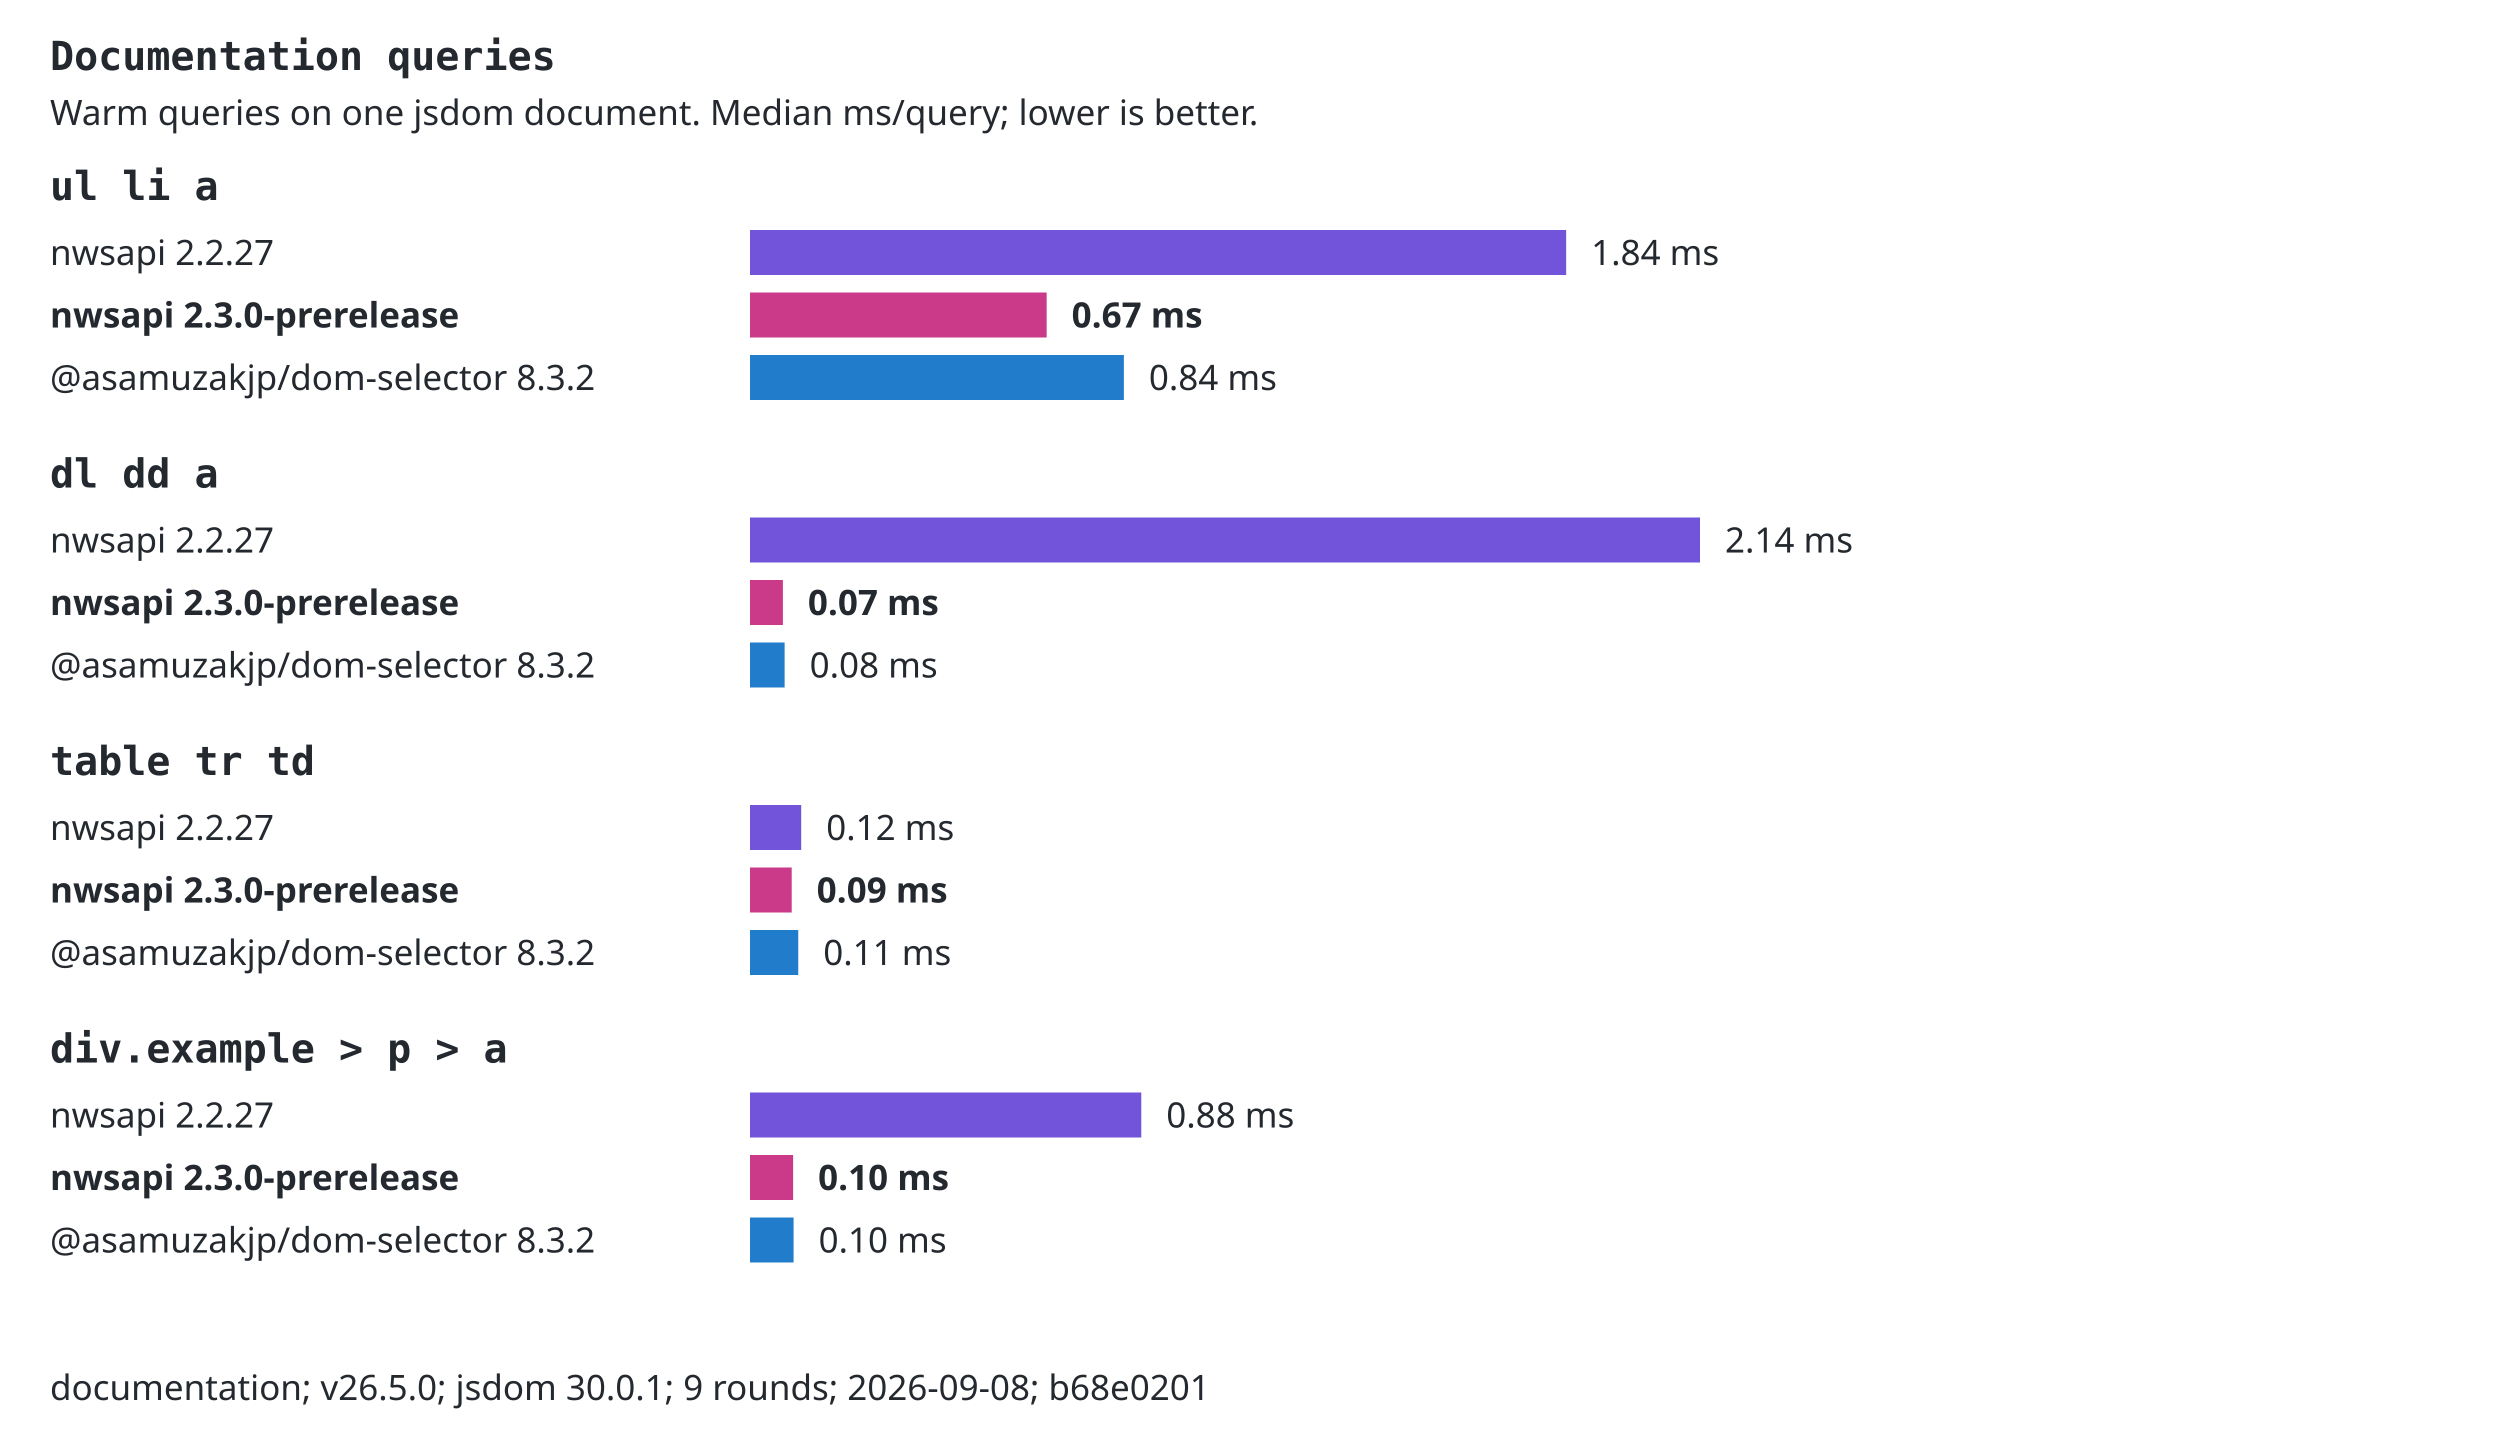
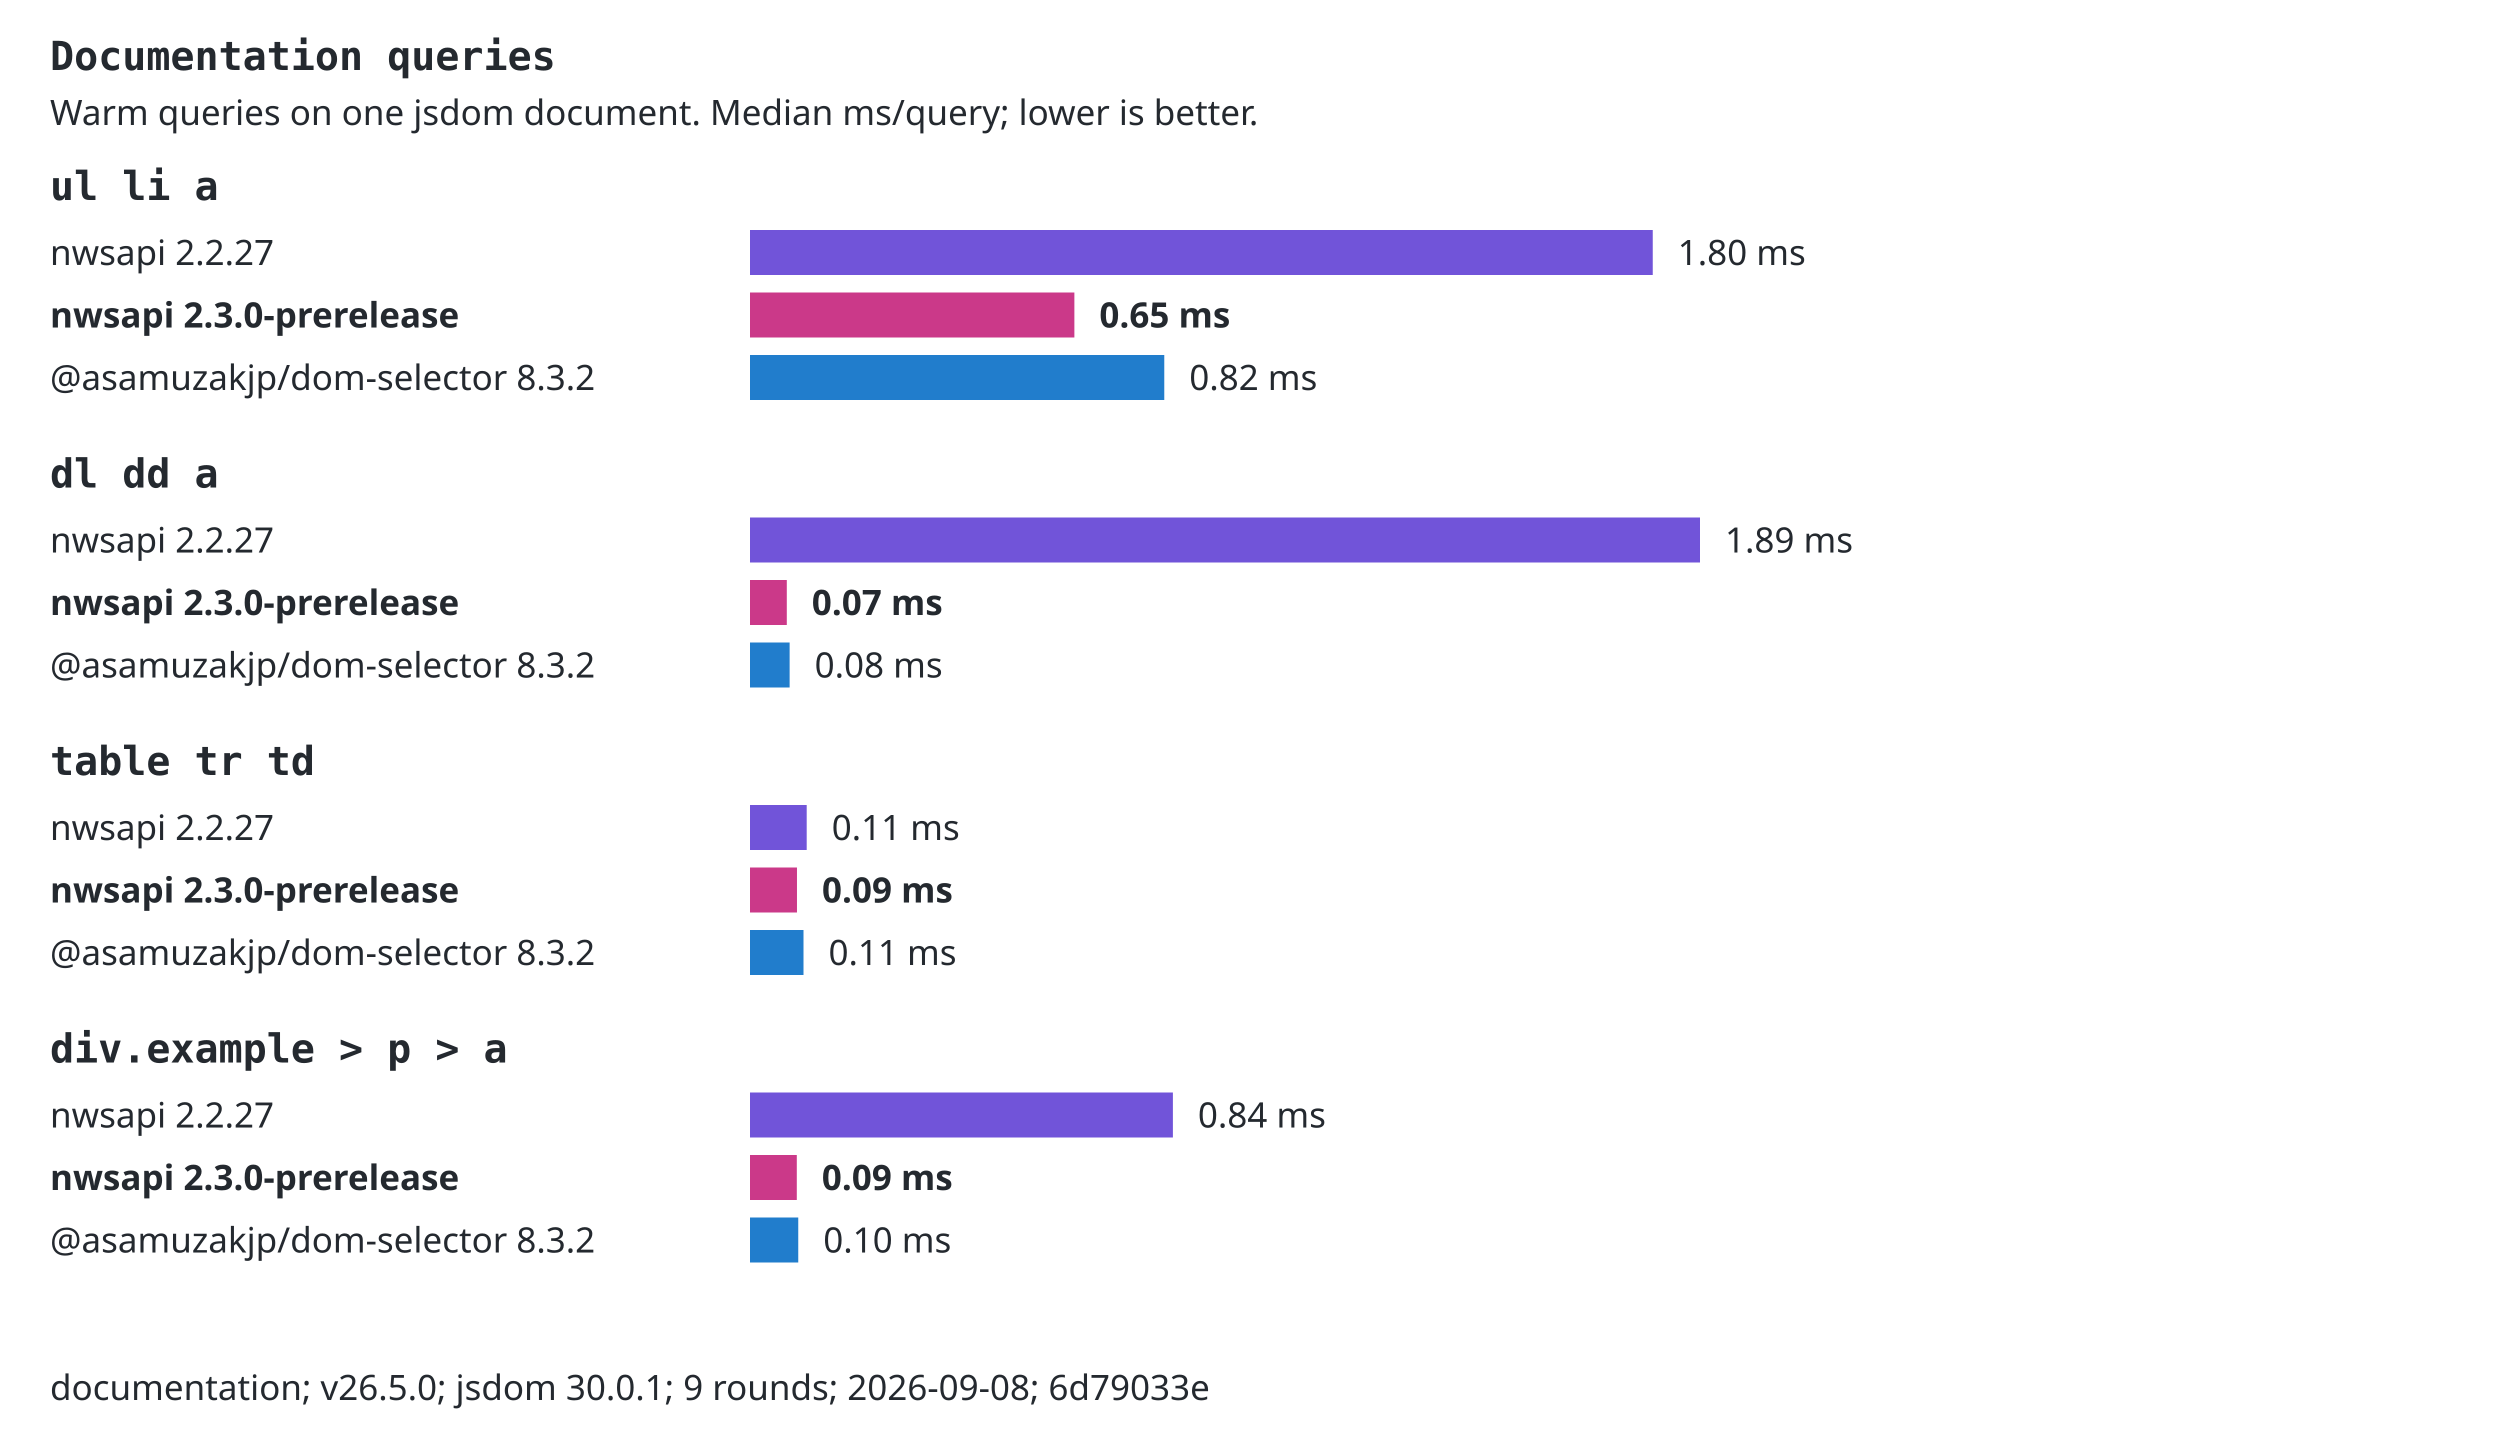
<svg xmlns="http://www.w3.org/2000/svg" width="1000" height="580" viewBox="0 0 1000 580" role="img">
  <style>text{font:14px system-ui,sans-serif;fill:#24292f}.selector{font:16px monospace;font-weight:600}.background{fill:#fff}.bar{transform-box:fill-box;transform-origin:left center;animation:fill 800ms ease-out both}@keyframes fill{from{transform:scaleX(0)}to{transform:scaleX(1)}}@media(prefers-reduced-motion:reduce){.bar{animation:none}}@media(prefers-color-scheme:dark){text{fill:#e6edf3}.background{fill:#0d1117}}</style>
  <rect class="background" width="1000" height="580" />
  <text x="20" y="28" class="selector">Documentation queries</text>
  <text x="20" y="50">Warm queries on one jsdom document. Median ms/query; lower is better.</text>
  <text x="20" y="80" class="selector">ul li a</text>
  <text x="20" y="106">nwsapi 2.2.27</text>
-   <rect class="bar" x="300" y="92" width="326.46" height="18" fill="#7154d9" />
-   <text x="636.456" y="106">1.84 ms</text>
+   <rect class="bar" x="300" y="92" width="361.1" height="18" fill="#7154d9" />
+   <text x="671.097" y="106">1.80 ms</text>
  <text x="20" y="131" style="font-weight:700">nwsapi 2.3.0-prerelease</text>
-   <rect class="bar" x="300" y="117" width="118.66" height="18" fill="#cb3989" />
-   <text x="428.657" y="131" style="font-weight:700">0.67 ms</text>
+   <rect class="bar" x="300" y="117" width="129.75" height="18" fill="#cb3989" />
+   <text x="439.754" y="131" style="font-weight:700">0.65 ms</text>
  <text x="20" y="156">@asamuzakjp/dom-selector 8.3.2</text>
-   <rect class="bar" x="300" y="142" width="149.55" height="18" fill="#217dcc" />
-   <text x="459.547" y="156">0.84 ms</text>
+   <rect class="bar" x="300" y="142" width="165.71" height="18" fill="#217dcc" />
+   <text x="475.714" y="156">0.82 ms</text>
  <text x="20" y="195" class="selector">dl dd a</text>
  <text x="20" y="221">nwsapi 2.2.27</text>
  <rect class="bar" x="300" y="207" width="380" height="18" fill="#7154d9" />
-   <text x="690" y="221">2.14 ms</text>
+   <text x="690" y="221">1.89 ms</text>
  <text x="20" y="246" style="font-weight:700">nwsapi 2.3.0-prerelease</text>
-   <rect class="bar" x="300" y="232" width="13.16" height="18" fill="#cb3989" />
-   <text x="323.165" y="246" style="font-weight:700">0.07 ms</text>
+   <rect class="bar" x="300" y="232" width="14.72" height="18" fill="#cb3989" />
+   <text x="324.724" y="246" style="font-weight:700">0.07 ms</text>
  <text x="20" y="271">@asamuzakjp/dom-selector 8.3.2</text>
-   <rect class="bar" x="300" y="257" width="13.85" height="18" fill="#217dcc" />
-   <text x="323.851" y="271">0.08 ms</text>
+   <rect class="bar" x="300" y="257" width="15.85" height="18" fill="#217dcc" />
+   <text x="325.846" y="271">0.08 ms</text>
  <text x="20" y="310" class="selector">table tr td</text>
  <text x="20" y="336">nwsapi 2.2.27</text>
-   <rect class="bar" x="300" y="322" width="20.48" height="18" fill="#7154d9" />
-   <text x="330.483" y="336">0.12 ms</text>
+   <rect class="bar" x="300" y="322" width="22.68" height="18" fill="#7154d9" />
+   <text x="332.679" y="336">0.11 ms</text>
  <text x="20" y="361" style="font-weight:700">nwsapi 2.3.0-prerelease</text>
-   <rect class="bar" x="300" y="347" width="16.68" height="18" fill="#cb3989" />
-   <text x="326.678" y="361" style="font-weight:700">0.09 ms</text>
+   <rect class="bar" x="300" y="347" width="18.79" height="18" fill="#cb3989" />
+   <text x="328.79" y="361" style="font-weight:700">0.09 ms</text>
  <text x="20" y="386">@asamuzakjp/dom-selector 8.3.2</text>
-   <rect class="bar" x="300" y="372" width="19.3" height="18" fill="#217dcc" />
-   <text x="329.299" y="386">0.11 ms</text>
+   <rect class="bar" x="300" y="372" width="21.4" height="18" fill="#217dcc" />
+   <text x="331.403" y="386">0.11 ms</text>
  <text x="20" y="425" class="selector">div.example &gt; p &gt; a</text>
  <text x="20" y="451">nwsapi 2.2.27</text>
-   <rect class="bar" x="300" y="437" width="156.51" height="18" fill="#7154d9" />
-   <text x="466.508" y="451">0.88 ms</text>
+   <rect class="bar" x="300" y="437" width="169.16" height="18" fill="#7154d9" />
+   <text x="479.158" y="451">0.84 ms</text>
  <text x="20" y="476" style="font-weight:700">nwsapi 2.3.0-prerelease</text>
-   <rect class="bar" x="300" y="462" width="17.25" height="18" fill="#cb3989" />
-   <text x="327.247" y="476" style="font-weight:700">0.10 ms</text>
+   <rect class="bar" x="300" y="462" width="18.72" height="18" fill="#cb3989" />
+   <text x="328.725" y="476" style="font-weight:700">0.09 ms</text>
  <text x="20" y="501">@asamuzakjp/dom-selector 8.3.2</text>
-   <rect class="bar" x="300" y="487" width="17.43" height="18" fill="#217dcc" />
-   <text x="327.429" y="501">0.10 ms</text>
-   <text x="20" y="560">documentation; v26.5.0; jsdom 30.0.1; 9 rounds; 2026-09-08; b68e0201</text>
+   <rect class="bar" x="300" y="487" width="19.3" height="18" fill="#217dcc" />
+   <text x="329.303" y="501">0.10 ms</text>
+   <text x="20" y="560">documentation; v26.5.0; jsdom 30.0.1; 9 rounds; 2026-09-08; 6d79033e</text>
</svg>
